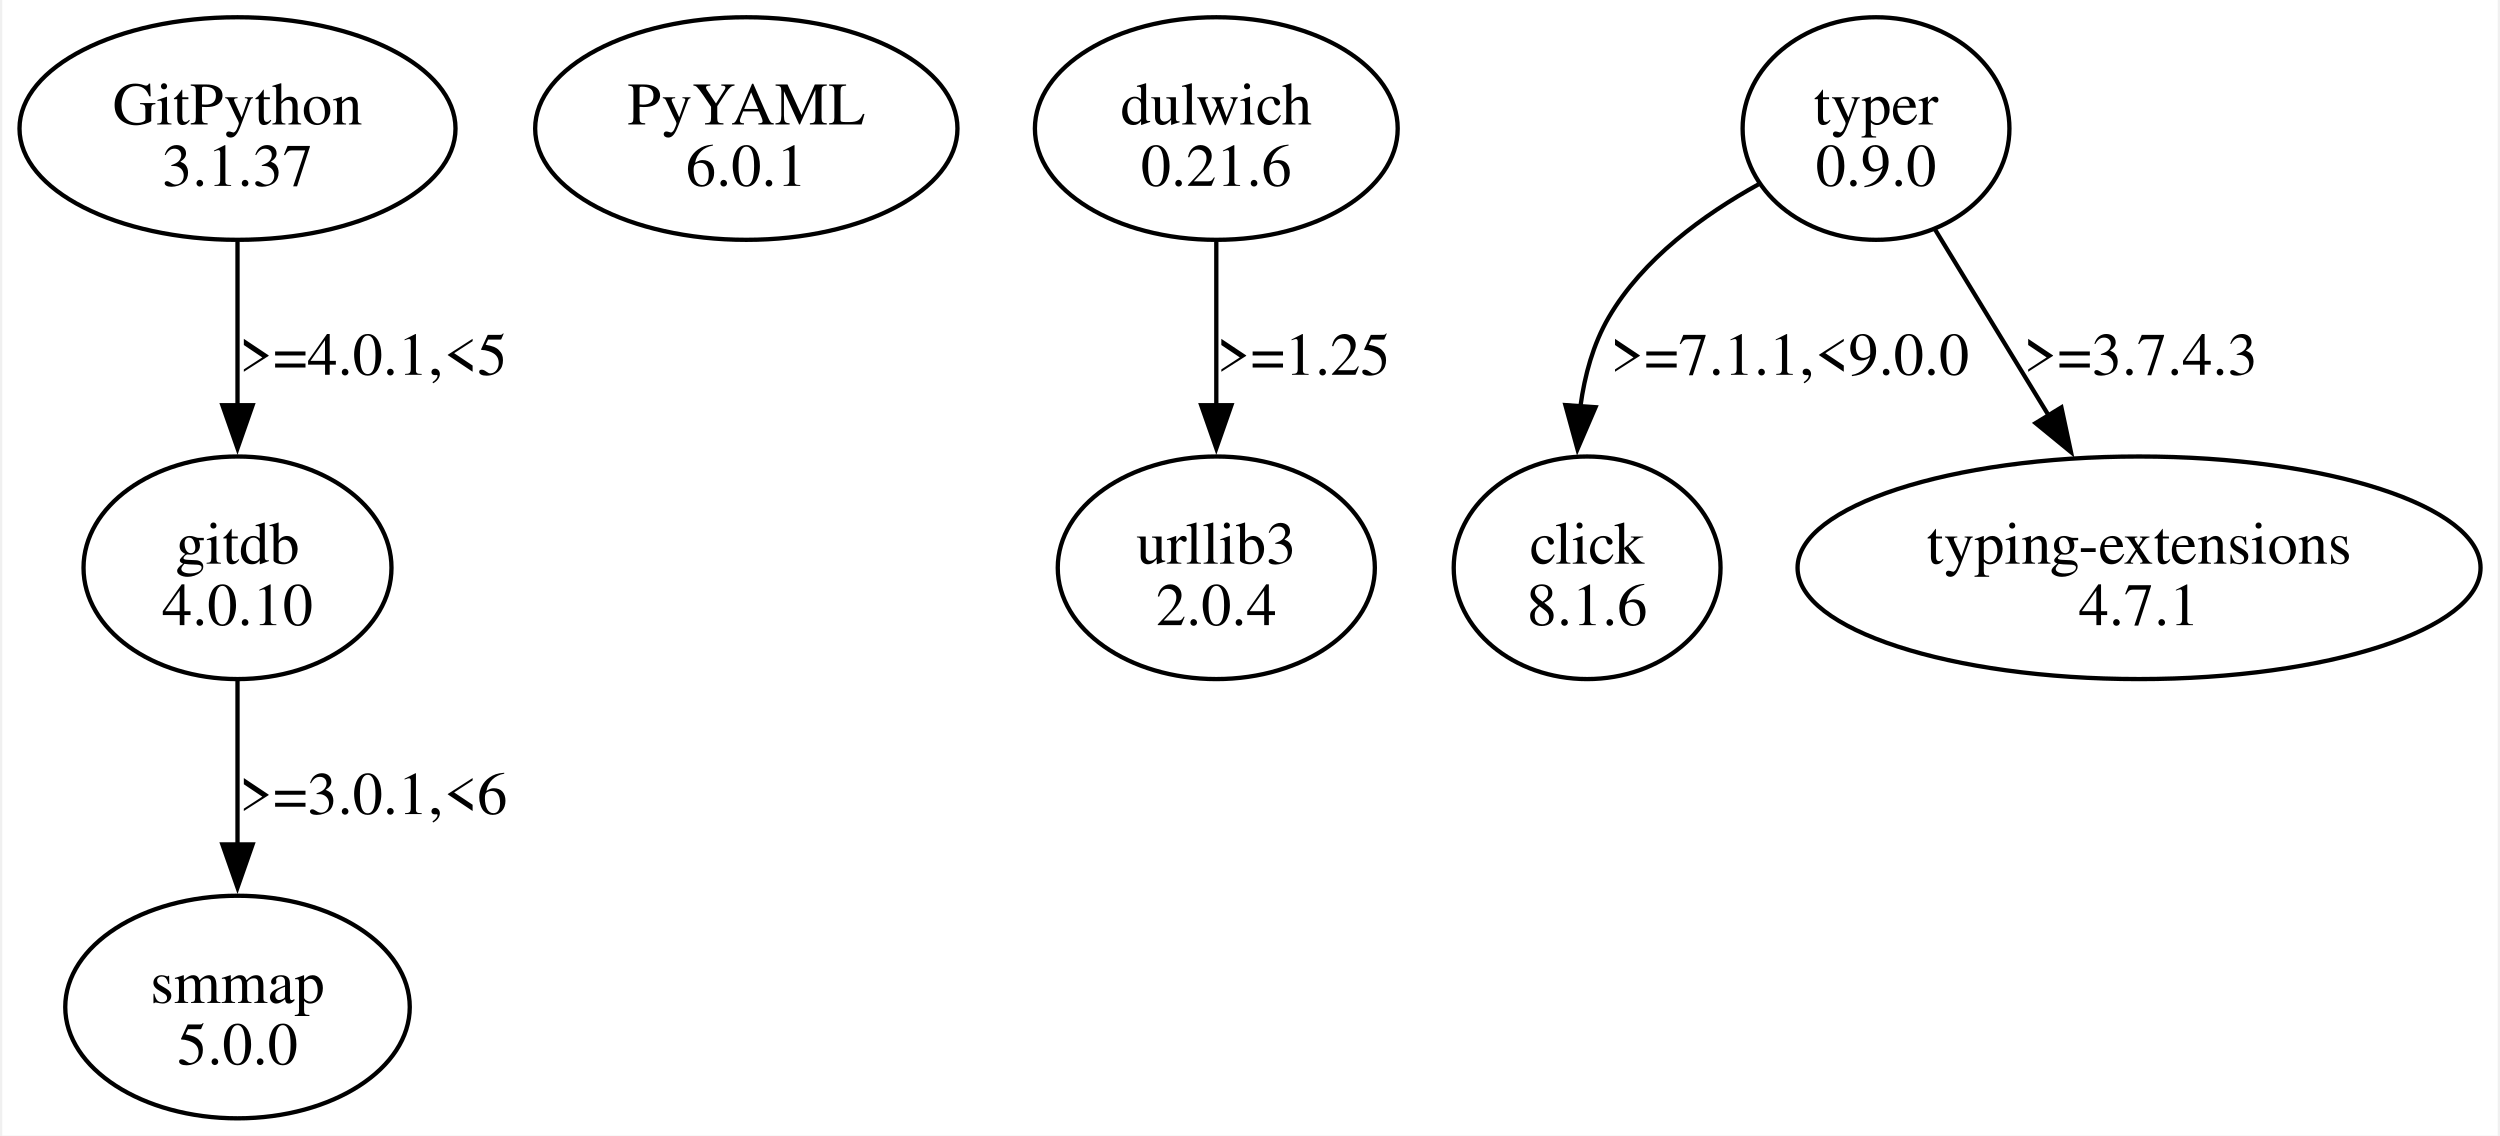
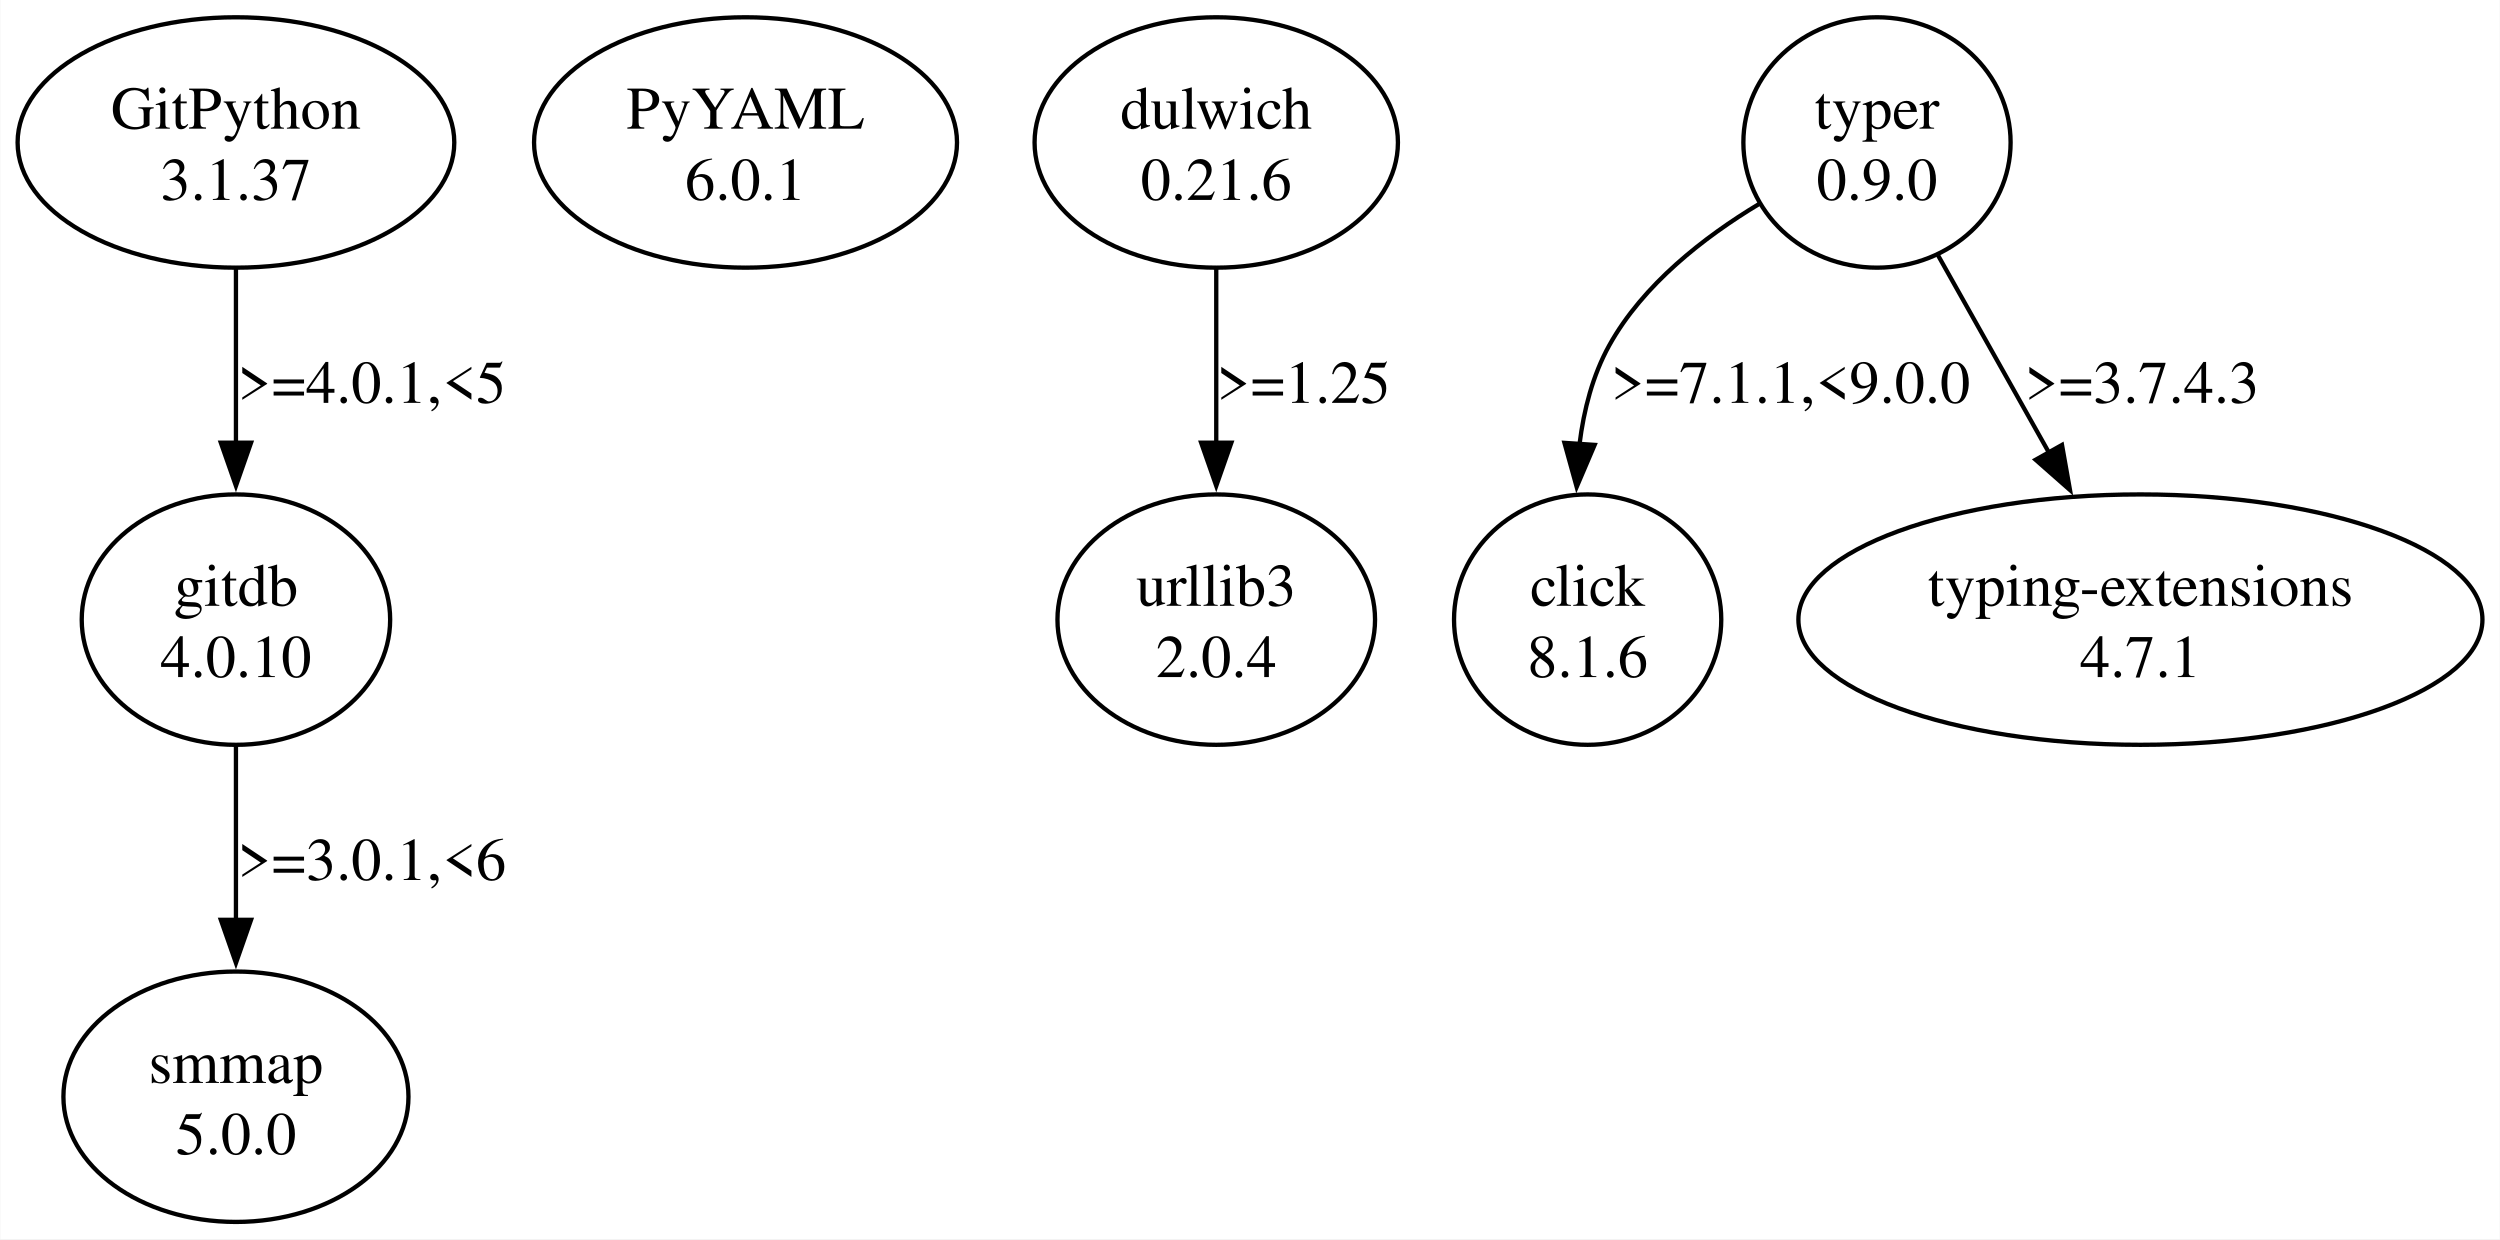
- <svg xmlns="http://www.w3.org/2000/svg" width="579pt" height="263pt" viewBox="0.00 0.00 578.75 263.36">
-   <g id="graph0" class="graph" transform="scale(1 1) rotate(0) translate(4 259.36)">
-     <polygon fill="white" stroke="none" points="-4,4 -4,-259.36 574.75,-259.36 574.75,4 -4,4" />
+ <svg xmlns="http://www.w3.org/2000/svg" width="579pt" height="287pt" viewBox="0.00 0.00 578.75 286.95">
+   <g id="graph0" class="graph" transform="scale(1 1) rotate(0) translate(4 282.95)">
+     <polygon fill="white" stroke="none" points="-4,4 -4,-282.95 574.75,-282.95 574.75,4 -4,4" />
    <g id="node1" class="node">
-       <ellipse fill="none" stroke="black" cx="50.56" cy="-229.55" rx="50.56" ry="25.81" />
-       <text text-anchor="middle" x="50.56" y="-230.5" font-family="Times,serif" font-size="14.00">GitPython</text>
-       <text text-anchor="middle" x="50.56" y="-216.25" font-family="Times,serif" font-size="14.00">3.1.37</text>
+       <ellipse fill="none" stroke="black" cx="50.56" cy="-249.96" rx="50.56" ry="28.99" />
+       <text text-anchor="middle" x="50.56" y="-253.16" font-family="Times,serif" font-size="14.00">GitPython</text>
+       <text text-anchor="middle" x="50.56" y="-236.66" font-family="Times,serif" font-size="14.00">3.1.37</text>
    </g>
    <g id="node2" class="node">
-       <ellipse fill="none" stroke="black" cx="50.56" cy="-127.68" rx="35.71" ry="25.81" />
-       <text text-anchor="middle" x="50.56" y="-128.63" font-family="Times,serif" font-size="14.00">gitdb</text>
-       <text text-anchor="middle" x="50.56" y="-114.38" font-family="Times,serif" font-size="14.00">4.0.10</text>
+       <ellipse fill="none" stroke="black" cx="50.56" cy="-139.47" rx="35.71" ry="28.99" />
+       <text text-anchor="middle" x="50.56" y="-142.67" font-family="Times,serif" font-size="14.00">gitdb</text>
+       <text text-anchor="middle" x="50.56" y="-126.17" font-family="Times,serif" font-size="14.00">4.0.10</text>
    </g>
    <g id="edge1" class="edge">
-       <path fill="none" stroke="black" d="M50.56,-203.35C50.56,-191.75 50.56,-177.79 50.56,-165.08" />
-       <polygon fill="black" stroke="black" points="54.06,-165.38 50.56,-155.38 47.06,-165.38 54.06,-165.38" />
-       <text text-anchor="middle" x="82.06" y="-172.44" font-family="Times,serif" font-size="14.00">&gt;=4.0.1,&lt;5</text>
+       <path fill="none" stroke="black" d="M50.56,-220.74C50.56,-208.4 50.56,-193.72 50.56,-180.3" />
+       <polygon fill="black" stroke="black" points="54.06,-180.44 50.56,-170.44 47.06,-180.44 54.06,-180.44" />
+       <text text-anchor="middle" x="82.06" y="-189.67" font-family="Times,serif" font-size="14.00">&gt;=4.0.1,&lt;5</text>
    </g>
    <g id="node3" class="node">
-       <ellipse fill="none" stroke="black" cx="50.56" cy="-25.81" rx="39.95" ry="25.81" />
-       <text text-anchor="middle" x="50.56" y="-26.76" font-family="Times,serif" font-size="14.00">smmap</text>
-       <text text-anchor="middle" x="50.56" y="-12.51" font-family="Times,serif" font-size="14.00">5.0.0</text>
+       <ellipse fill="none" stroke="black" cx="50.56" cy="-28.99" rx="39.95" ry="28.99" />
+       <text text-anchor="middle" x="50.56" y="-32.19" font-family="Times,serif" font-size="14.00">smmap</text>
+       <text text-anchor="middle" x="50.56" y="-15.69" font-family="Times,serif" font-size="14.00">5.0.0</text>
    </g>
    <g id="edge2" class="edge">
-       <path fill="none" stroke="black" d="M50.56,-101.48C50.56,-89.89 50.56,-75.92 50.56,-63.21" />
-       <polygon fill="black" stroke="black" points="54.06,-63.52 50.56,-53.52 47.06,-63.52 54.06,-63.52" />
-       <text text-anchor="middle" x="82.06" y="-70.57" font-family="Times,serif" font-size="14.00">&gt;=3.0.1,&lt;6</text>
+       <path fill="none" stroke="black" d="M50.56,-110.25C50.56,-97.92 50.56,-83.24 50.56,-69.82" />
+       <polygon fill="black" stroke="black" points="54.06,-69.96 50.56,-59.96 47.06,-69.96 54.06,-69.96" />
+       <text text-anchor="middle" x="82.06" y="-79.18" font-family="Times,serif" font-size="14.00">&gt;=3.0.1,&lt;6</text>
    </g>
    <g id="node4" class="node">
-       <ellipse fill="none" stroke="black" cx="168.56" cy="-229.55" rx="48.97" ry="25.81" />
-       <text text-anchor="middle" x="168.56" y="-230.5" font-family="Times,serif" font-size="14.00">PyYAML</text>
-       <text text-anchor="middle" x="168.56" y="-216.25" font-family="Times,serif" font-size="14.00">6.0.1</text>
+       <ellipse fill="none" stroke="black" cx="168.56" cy="-249.96" rx="48.97" ry="28.99" />
+       <text text-anchor="middle" x="168.56" y="-253.16" font-family="Times,serif" font-size="14.00">PyYAML</text>
+       <text text-anchor="middle" x="168.56" y="-236.66" font-family="Times,serif" font-size="14.00">6.0.1</text>
    </g>
    <g id="node5" class="node">
-       <ellipse fill="none" stroke="black" cx="277.56" cy="-229.55" rx="42.07" ry="25.81" />
-       <text text-anchor="middle" x="277.56" y="-230.5" font-family="Times,serif" font-size="14.00">dulwich</text>
-       <text text-anchor="middle" x="277.56" y="-216.25" font-family="Times,serif" font-size="14.00">0.21.6</text>
+       <ellipse fill="none" stroke="black" cx="277.56" cy="-249.96" rx="42.07" ry="28.99" />
+       <text text-anchor="middle" x="277.56" y="-253.16" font-family="Times,serif" font-size="14.00">dulwich</text>
+       <text text-anchor="middle" x="277.56" y="-236.66" font-family="Times,serif" font-size="14.00">0.21.6</text>
    </g>
    <g id="node6" class="node">
-       <ellipse fill="none" stroke="black" cx="277.56" cy="-127.68" rx="36.77" ry="25.81" />
-       <text text-anchor="middle" x="277.56" y="-128.63" font-family="Times,serif" font-size="14.00">urllib3</text>
-       <text text-anchor="middle" x="277.56" y="-114.38" font-family="Times,serif" font-size="14.00">2.0.4</text>
+       <ellipse fill="none" stroke="black" cx="277.56" cy="-139.47" rx="36.77" ry="28.99" />
+       <text text-anchor="middle" x="277.56" y="-142.67" font-family="Times,serif" font-size="14.00">urllib3</text>
+       <text text-anchor="middle" x="277.56" y="-126.17" font-family="Times,serif" font-size="14.00">2.0.4</text>
    </g>
    <g id="edge3" class="edge">
-       <path fill="none" stroke="black" d="M277.56,-203.35C277.56,-191.75 277.56,-177.79 277.56,-165.08" />
-       <polygon fill="black" stroke="black" points="281.06,-165.38 277.56,-155.38 274.06,-165.38 281.06,-165.38" />
-       <text text-anchor="middle" x="297.81" y="-172.44" font-family="Times,serif" font-size="14.00">&gt;=1.25</text>
+       <path fill="none" stroke="black" d="M277.56,-220.74C277.56,-208.4 277.56,-193.72 277.56,-180.3" />
+       <polygon fill="black" stroke="black" points="281.06,-180.44 277.56,-170.44 274.06,-180.44 281.06,-180.44" />
+       <text text-anchor="middle" x="297.81" y="-189.67" font-family="Times,serif" font-size="14.00">&gt;=1.25</text>
    </g>
    <g id="node7" class="node">
-       <ellipse fill="none" stroke="black" cx="430.56" cy="-229.55" rx="30.94" ry="25.81" />
-       <text text-anchor="middle" x="430.56" y="-230.5" font-family="Times,serif" font-size="14.00">typer</text>
-       <text text-anchor="middle" x="430.56" y="-216.25" font-family="Times,serif" font-size="14.00">0.9.0</text>
+       <ellipse fill="none" stroke="black" cx="430.56" cy="-249.96" rx="30.94" ry="28.99" />
+       <text text-anchor="middle" x="430.56" y="-253.16" font-family="Times,serif" font-size="14.00">typer</text>
+       <text text-anchor="middle" x="430.56" y="-236.66" font-family="Times,serif" font-size="14.00">0.9.0</text>
    </g>
    <g id="node8" class="node">
-       <ellipse fill="none" stroke="black" cx="363.56" cy="-127.68" rx="30.94" ry="25.81" />
-       <text text-anchor="middle" x="363.56" y="-128.63" font-family="Times,serif" font-size="14.00">click</text>
-       <text text-anchor="middle" x="363.56" y="-114.38" font-family="Times,serif" font-size="14.00">8.1.6</text>
+       <ellipse fill="none" stroke="black" cx="363.56" cy="-139.47" rx="30.94" ry="28.99" />
+       <text text-anchor="middle" x="363.56" y="-142.67" font-family="Times,serif" font-size="14.00">click</text>
+       <text text-anchor="middle" x="363.56" y="-126.17" font-family="Times,serif" font-size="14.00">8.1.6</text>
    </g>
    <g id="edge4" class="edge">
-       <path fill="none" stroke="black" d="M403.34,-216.63C390.57,-209.56 376.45,-199.3 368.56,-185.74 364.96,-179.55 362.99,-172.33 362.01,-165.15" />
-       <polygon fill="black" stroke="black" points="365.51,-164.92 361.32,-155.19 358.52,-165.41 365.51,-164.92" />
-       <text text-anchor="middle" x="410.56" y="-172.44" font-family="Times,serif" font-size="14.00">&gt;=7.1.1,&lt;9.0.0</text>
+       <path fill="none" stroke="black" d="M403.26,-235.72C390.47,-228.02 376.36,-217.03 368.56,-202.97 364.73,-196.06 362.67,-188.05 361.68,-180.11" />
+       <polygon fill="black" stroke="black" points="365.18,-179.93 361.02,-170.19 358.19,-180.4 365.18,-179.93" />
+       <text text-anchor="middle" x="410.56" y="-189.67" font-family="Times,serif" font-size="14.00">&gt;=7.1.1,&lt;9.0.0</text>
    </g>
    <g id="node9" class="node">
-       <ellipse fill="none" stroke="black" cx="491.56" cy="-127.68" rx="79.2" ry="25.81" />
-       <text text-anchor="middle" x="491.56" y="-128.63" font-family="Times,serif" font-size="14.00">typing-extensions</text>
-       <text text-anchor="middle" x="491.56" y="-114.38" font-family="Times,serif" font-size="14.00">4.7.1</text>
+       <ellipse fill="none" stroke="black" cx="491.56" cy="-139.47" rx="79.2" ry="28.99" />
+       <text text-anchor="middle" x="491.56" y="-142.67" font-family="Times,serif" font-size="14.00">typing-extensions</text>
+       <text text-anchor="middle" x="491.56" y="-126.17" font-family="Times,serif" font-size="14.00">4.7.1</text>
    </g>
    <g id="edge5" class="edge">
-       <path fill="none" stroke="black" d="M444.1,-206.38C451.91,-193.59 461.9,-177.23 470.7,-162.83" />
-       <polygon fill="black" stroke="black" points="473.55,-164.88 475.77,-154.52 467.57,-161.23 473.55,-164.88" />
-       <text text-anchor="middle" x="491.93" y="-172.44" font-family="Times,serif" font-size="14.00">&gt;=3.7.4.3</text>
+       <path fill="none" stroke="black" d="M444.71,-223.8C452.39,-210.14 462.03,-192.99 470.57,-177.8" />
+       <polygon fill="black" stroke="black" points="473.4,-179.92 475.25,-169.48 467.29,-176.49 473.4,-179.92" />
+       <text text-anchor="middle" x="491.93" y="-189.67" font-family="Times,serif" font-size="14.00">&gt;=3.7.4.3</text>
    </g>
  </g>
</svg>
